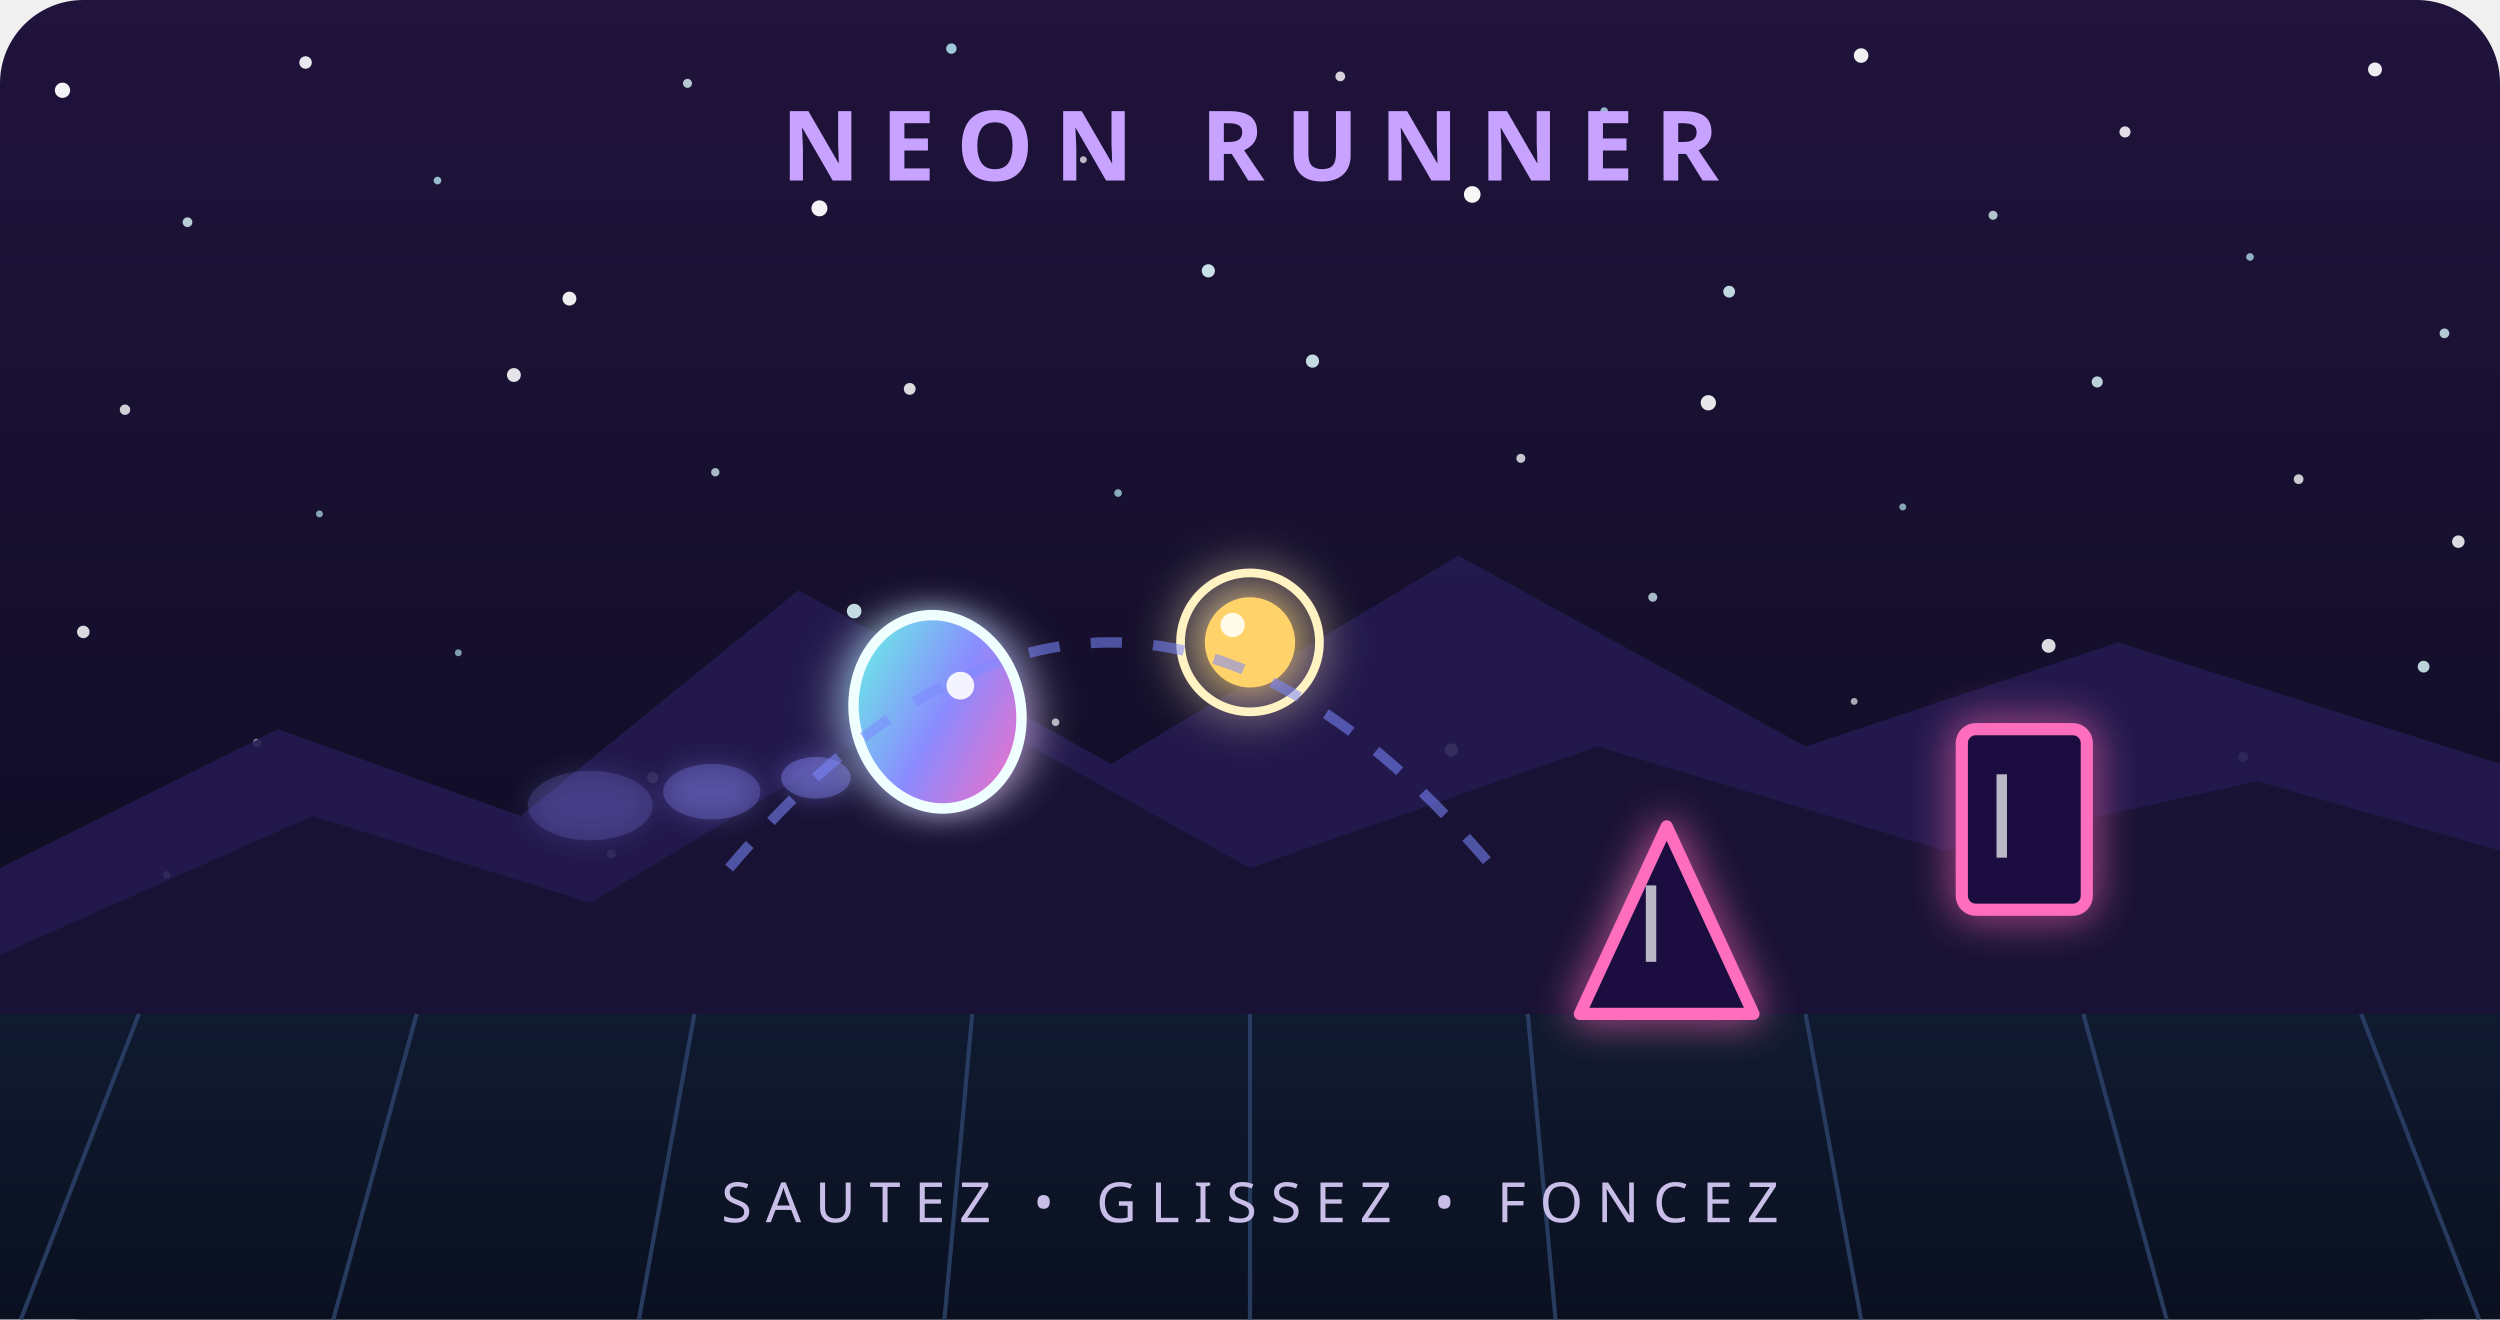
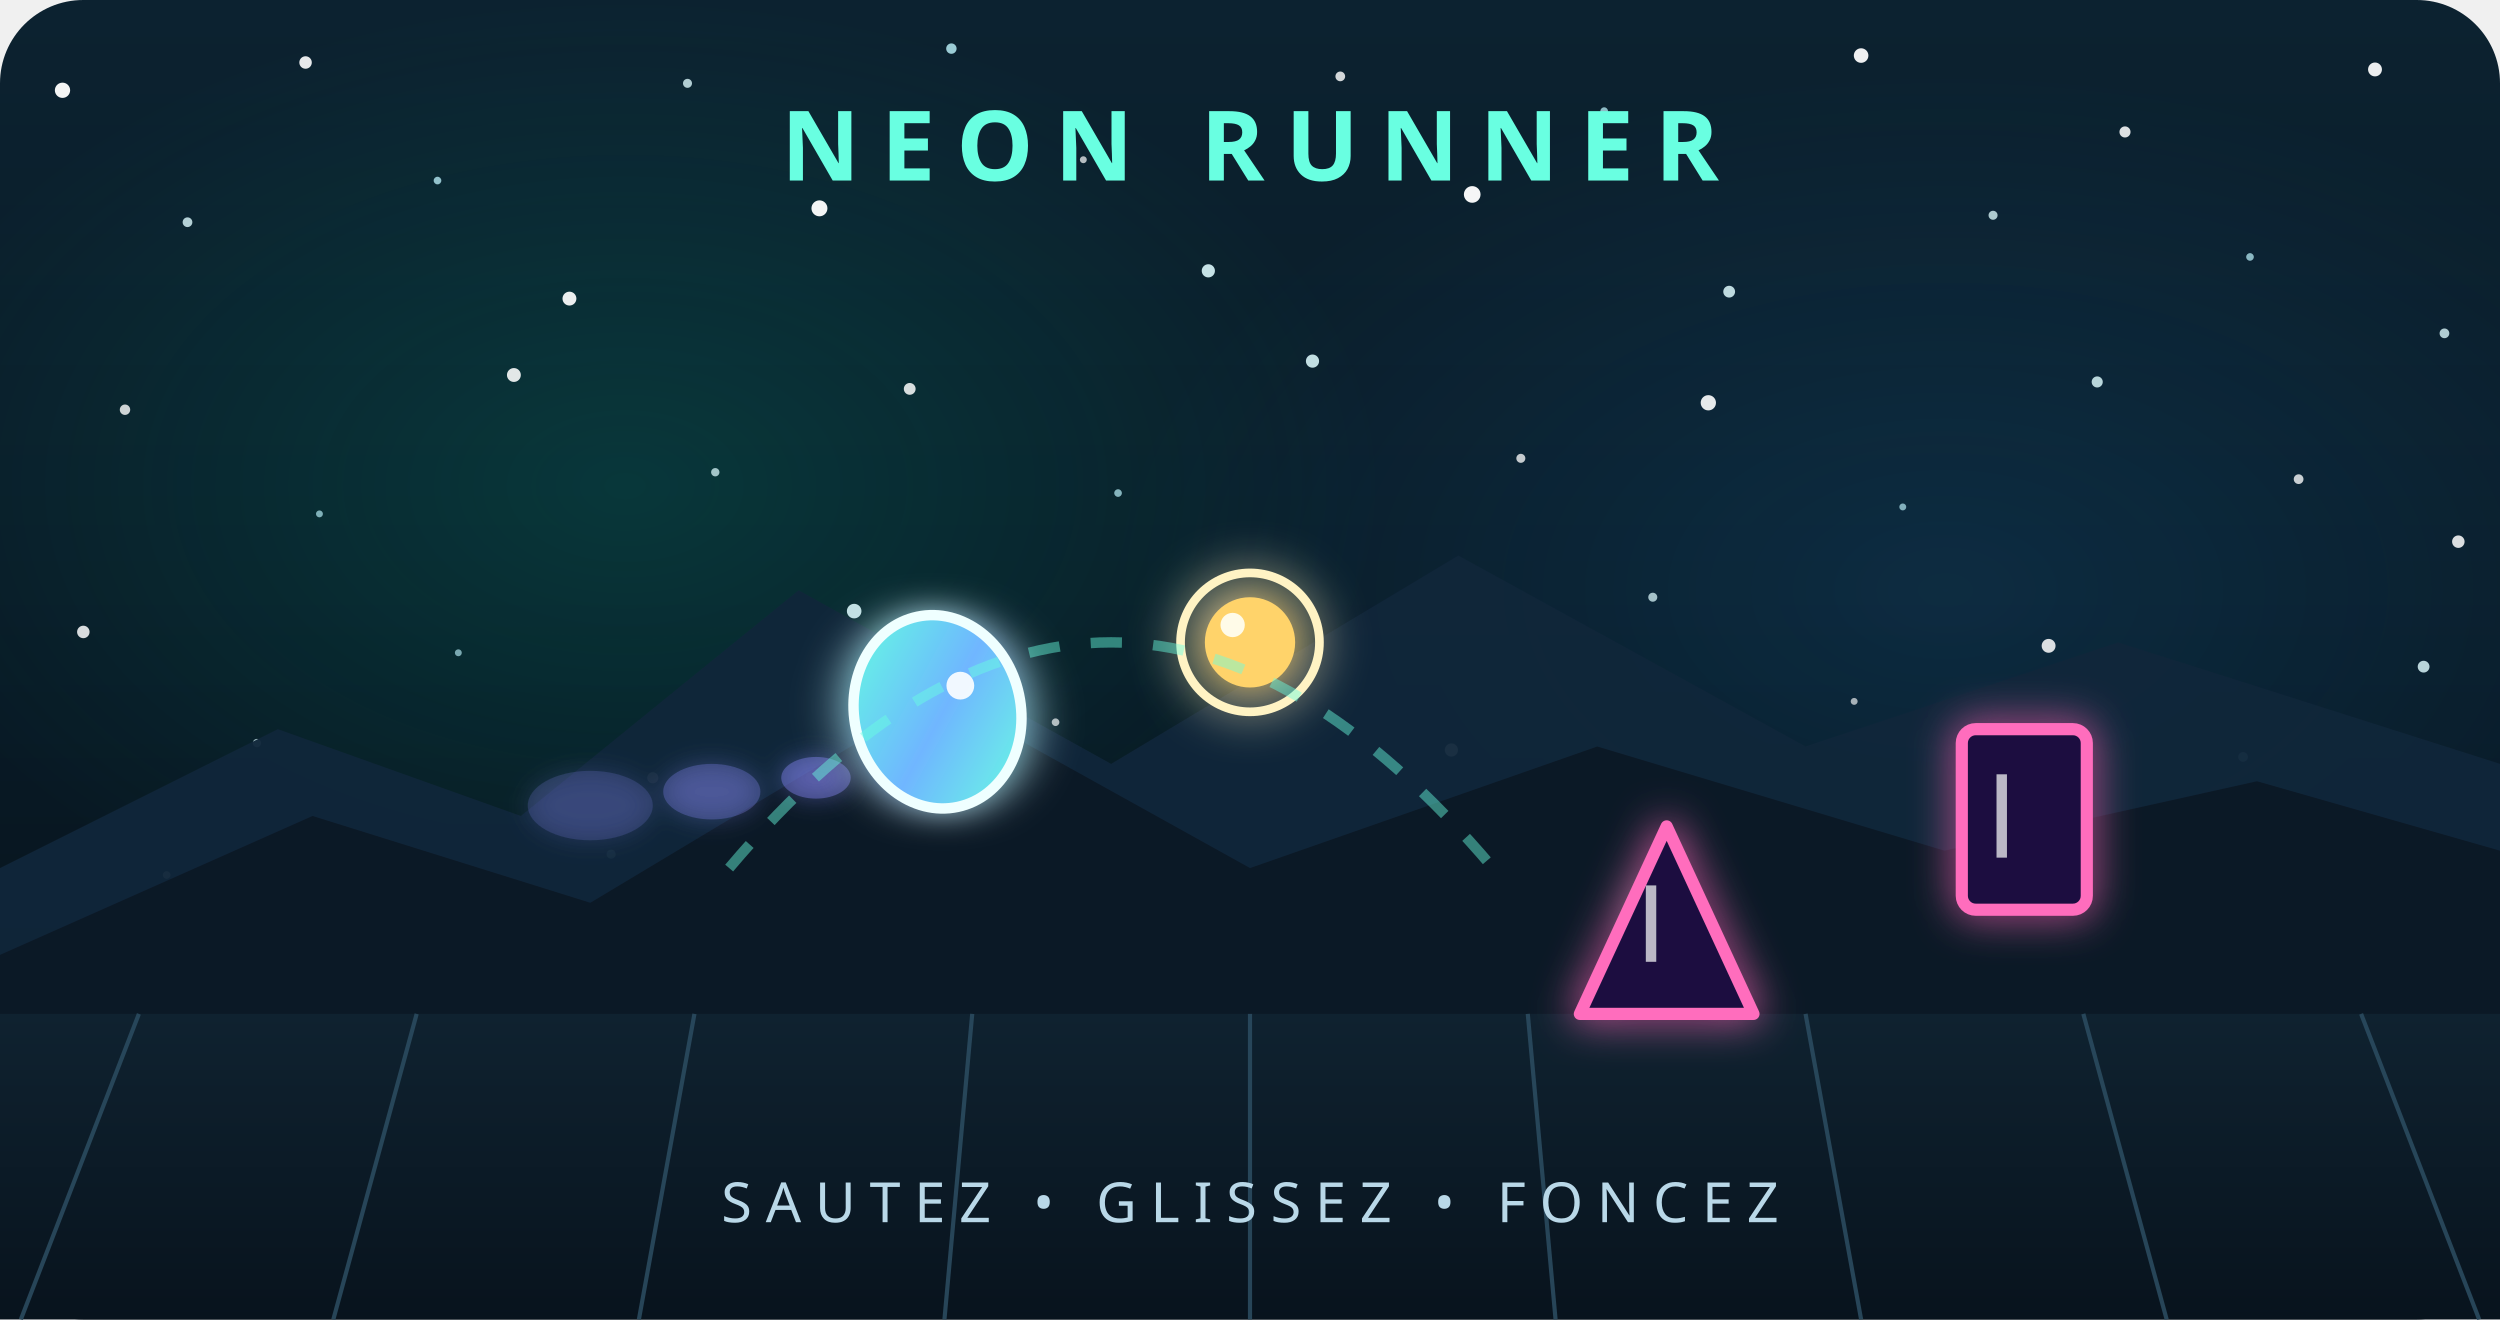
<svg xmlns="http://www.w3.org/2000/svg" viewBox="0 0 720 380" role="img" aria-labelledby="title desc">
  <defs>
    <linearGradient id="sky" x1="0" y1="0" x2="0" y2="1">
-       <stop offset="0" stop-color="#20133c" />
-       <stop offset="1" stop-color="#090b1c" />
+       <stop offset="0" stop-color="#0c2230" />
+       <stop offset="0.55" stop-color="#081925" />
+       <stop offset="1" stop-color="#061015" />
    </linearGradient>
    <linearGradient id="runner" x1="0" y1="0" x2="1" y2="1">
      <stop offset="0" stop-color="#62ffe0" />
-       <stop offset="0.52" stop-color="#8b8bff" />
-       <stop offset="1" stop-color="#ff6bbe" />
+       <stop offset="0.52" stop-color="#6fb6ff" />
+       <stop offset="1" stop-color="#69ffe1" />
    </linearGradient>
    <linearGradient id="ground" x1="0" y1="0" x2="0" y2="1">
-       <stop offset="0" stop-color="#101a30" />
-       <stop offset="1" stop-color="#0a1020" />
+       <stop offset="0" stop-color="#0f2230" />
+       <stop offset="1" stop-color="#08131d" />
    </linearGradient>
+     <radialGradient id="neb1" cx="50%" cy="50%" r="50%">
+       <stop offset="0" stop-color="#00e0a5" stop-opacity="0.14" />
+       <stop offset="1" stop-color="#00e0a5" stop-opacity="0" />
+     </radialGradient>
+     <radialGradient id="neb2" cx="50%" cy="50%" r="50%">
+       <stop offset="0" stop-color="#2aa8ff" stop-opacity="0.12" />
+       <stop offset="1" stop-color="#2aa8ff" stop-opacity="0" />
+     </radialGradient>
    <filter id="glow" x="-40%" y="-40%" width="180%" height="180%">
      <feGaussianBlur stdDeviation="6" result="b" />
      <feMerge>
        <feMergeNode in="b" />
        <feMergeNode in="SourceGraphic" />
      </feMerge>
    </filter>
    <filter id="soft" x="-30%" y="-30%" width="160%" height="160%">
      <feGaussianBlur stdDeviation="3.5" result="b" />
      <feMerge>
        <feMergeNode in="b" />
        <feMergeNode in="SourceGraphic" />
      </feMerge>
    </filter>
  </defs>
  <rect width="720" height="380" rx="24" fill="url(#sky)" />
+   <ellipse cx="180" cy="140" rx="220" ry="140" fill="url(#neb1)" />
+   <ellipse cx="560" cy="170" rx="240" ry="150" fill="url(#neb2)" />
  <g class="stars" aria-hidden="true">
    <circle cx="18" cy="26" r="2.2" fill="#ffffff" opacity="0.95" />
    <circle cx="54" cy="64" r="1.4" fill="#dffcff" opacity="0.8" />
    <circle cx="88" cy="18" r="1.8" fill="#ffffff" opacity="0.9" />
    <circle cx="126" cy="52" r="1.1" fill="#bff6ff" opacity="0.75" />
    <circle cx="164" cy="86" r="2.0" fill="#ffffff" opacity="0.92" />
    <circle cx="198" cy="24" r="1.3" fill="#dffcff" opacity="0.78" />
    <circle cx="236" cy="60" r="2.3" fill="#ffffff" opacity="0.95" />
    <circle cx="274" cy="14" r="1.5" fill="#bff6ff" opacity="0.8" />
    <circle cx="312" cy="46" r="1.0" fill="#ffffff" opacity="0.7" />
    <circle cx="348" cy="78" r="1.9" fill="#dffcff" opacity="0.88" />
    <circle cx="386" cy="22" r="1.4" fill="#ffffff" opacity="0.82" />
    <circle cx="424" cy="56" r="2.4" fill="#ffffff" opacity="0.96" />
    <circle cx="462" cy="32" r="1.1" fill="#bff6ff" opacity="0.72" />
    <circle cx="498" cy="84" r="1.7" fill="#dffcff" opacity="0.84" />
    <circle cx="536" cy="16" r="2.1" fill="#ffffff" opacity="0.93" />
    <circle cx="574" cy="62" r="1.3" fill="#dffcff" opacity="0.76" />
    <circle cx="612" cy="38" r="1.6" fill="#ffffff" opacity="0.86" />
    <circle cx="648" cy="74" r="1.1" fill="#bff6ff" opacity="0.7" />
    <circle cx="684" cy="20" r="2.0" fill="#ffffff" opacity="0.92" />
    <circle cx="704" cy="96" r="1.4" fill="#dffcff" opacity="0.78" />
    <circle cx="36" cy="118" r="1.5" fill="#ffffff" opacity="0.8" />
    <circle cx="92" cy="148" r="1.0" fill="#bff6ff" opacity="0.65" />
    <circle cx="148" cy="108" r="2.0" fill="#ffffff" opacity="0.88" />
    <circle cx="206" cy="136" r="1.2" fill="#dffcff" opacity="0.72" />
    <circle cx="262" cy="112" r="1.7" fill="#ffffff" opacity="0.84" />
    <circle cx="322" cy="142" r="1.1" fill="#bff6ff" opacity="0.68" />
    <circle cx="378" cy="104" r="1.9" fill="#dffcff" opacity="0.86" />
    <circle cx="438" cy="132" r="1.3" fill="#ffffff" opacity="0.76" />
    <circle cx="492" cy="116" r="2.2" fill="#ffffff" opacity="0.9" />
    <circle cx="548" cy="146" r="1.0" fill="#bff6ff" opacity="0.66" />
    <circle cx="604" cy="110" r="1.6" fill="#dffcff" opacity="0.82" />
    <circle cx="662" cy="138" r="1.4" fill="#ffffff" opacity="0.78" />
    <circle cx="708" cy="156" r="1.8" fill="#ffffff" opacity="0.85" />
    <circle cx="24" cy="182" r="1.8" fill="#ffffff" opacity="0.84" />
    <circle cx="74" cy="214" r="1.2" fill="#dffcff" opacity="0.7" />
    <circle cx="132" cy="188" r="1.0" fill="#bff6ff" opacity="0.62" />
    <circle cx="188" cy="224" r="1.6" fill="#ffffff" opacity="0.8" />
    <circle cx="246" cy="176" r="2.1" fill="#dffcff" opacity="0.86" />
    <circle cx="304" cy="208" r="1.1" fill="#ffffff" opacity="0.68" />
    <circle cx="360" cy="184" r="1.5" fill="#bff6ff" opacity="0.74" />
    <circle cx="418" cy="216" r="1.9" fill="#ffffff" opacity="0.88" />
    <circle cx="476" cy="172" r="1.3" fill="#dffcff" opacity="0.72" />
    <circle cx="534" cy="202" r="1.0" fill="#ffffff" opacity="0.64" />
    <circle cx="590" cy="186" r="2.0" fill="#ffffff" opacity="0.85" />
    <circle cx="646" cy="218" r="1.4" fill="#bff6ff" opacity="0.7" />
    <circle cx="698" cy="192" r="1.7" fill="#dffcff" opacity="0.82" />
    <circle cx="48" cy="252" r="1.1" fill="#ffffff" opacity="0.66" />
    <circle cx="112" cy="276" r="1.8" fill="#dffcff" opacity="0.8" />
    <circle cx="176" cy="246" r="1.3" fill="#bff6ff" opacity="0.7" />
    <circle cx="238" cy="268" r="1.0" fill="#ffffff" opacity="0.6" />
    <circle cx="298" cy="242" r="1.6" fill="#ffffff" opacity="0.78" />
    <circle cx="356" cy="274" r="2.0" fill="#dffcff" opacity="0.84" />
    <circle cx="416" cy="248" r="1.2" fill="#bff6ff" opacity="0.68" />
    <circle cx="474" cy="272" r="1.5" fill="#ffffff" opacity="0.76" />
    <circle cx="532" cy="240" r="1.1" fill="#dffcff" opacity="0.64" />
    <circle cx="588" cy="266" r="1.9" fill="#ffffff" opacity="0.82" />
    <circle cx="646" cy="250" r="1.3" fill="#bff6ff" opacity="0.7" />
    <circle cx="700" cy="278" r="1.7" fill="#ffffff" opacity="0.8" />
  </g>
-   <path d="M0 250 L80 210 L150 235 L230 170 L320 220 L420 160 L520 215 L610 185 L720 220 L720 300 L0 300 Z" fill="#241a4f" opacity="0.9" />
-   <path d="M0 275 L90 235 L170 260 L270 200 L360 250 L460 215 L560 245 L650 225 L720 245 L720 300 L0 300 Z" fill="#171233" opacity="0.95" />
-   <text x="360" y="52" text-anchor="middle" fill="#c7a2ff" font-family="system-ui,Segoe UI,sans-serif" font-weight="800" font-size="28" letter-spacing="6">NEON RUNNER</text>
+   <path d="M0 250 L80 210 L150 235 L230 170 L320 220 L420 160 L520 215 L610 185 L720 220 L720 300 L0 300 Z" fill="#10263a" opacity="0.95" />
+   <path d="M0 275 L90 235 L170 260 L270 200 L360 250 L460 215 L560 245 L650 225 L720 245 L720 300 L0 300 Z" fill="#0b1826" opacity="0.98" />
+   <text x="360" y="52" text-anchor="middle" fill="#69ffe1" font-family="system-ui,Segoe UI,sans-serif" font-weight="800" font-size="28" letter-spacing="6">NEON RUNNER</text>
  <rect x="0" y="292" width="720" height="88" fill="url(#ground)" />
-   <g stroke="#2a3f66" stroke-width="1.2" opacity="0.9">
+   <g stroke="#2a4a5e" stroke-width="1.2" opacity="0.9">
    <path d="M40 292l-34 88" />
    <path d="M120 292l-24 88" />
    <path d="M200 292l-16 88" />
    <path d="M280 292l-8 88" />
    <path d="M360 292v88" />
    <path d="M440 292l8 88" />
    <path d="M520 292l16 88" />
    <path d="M600 292l24 88" />
    <path d="M680 292l34 88" />
  </g>
-   <line x1="0" y1="292" x2="720" y2="292" stroke="#7bffe5" stroke-width="5" filter="url(#glow)" />
+   <line x1="0" y1="292" x2="720" y2="292" stroke="#69ffe1" stroke-width="5" filter="url(#glow)" />
  <g filter="url(#glow)">
    <path d="M455 292 L480 238 L505 292 Z" fill="#1b1140" stroke="#ff6dbd" stroke-width="3.5" stroke-linejoin="round" />
    <rect x="474" y="255" width="3" height="22" fill="#ffffff" opacity="0.7" />
    <rect x="565" y="210" width="36" height="52" rx="4" fill="#1b1140" stroke="#ff6dbd" stroke-width="3.5" />
    <rect x="575" y="223" width="3" height="24" fill="#ffffff" opacity="0.7" />
  </g>
  <g filter="url(#glow)">
    <circle cx="360" cy="185" r="13" fill="#ffd36b" />
    <circle cx="360" cy="185" r="20" fill="none" stroke="#fff3c4" stroke-width="2.5" />
    <circle cx="355" cy="180" r="3.5" fill="#fffbe8" />
  </g>
  <g fill="#8b8bff" filter="url(#soft)">
    <ellipse cx="170" cy="232" rx="18" ry="10" opacity="0.18" />
    <ellipse cx="205" cy="228" rx="14" ry="8" opacity="0.28" />
    <ellipse cx="235" cy="224" rx="10" ry="6" opacity="0.38" />
  </g>
  <g filter="url(#glow)" transform="translate(270 205) rotate(-12)">
    <ellipse cx="0" cy="0" rx="24" ry="28" fill="url(#runner)" stroke="#efffff" stroke-width="3" />
    <circle cx="8" cy="-6" r="4" fill="#ffffff" opacity="0.9" />
  </g>
-   <path d="M210 250 Q320 120 430 250" fill="none" stroke="#7c88ff" stroke-width="3" stroke-dasharray="9 9" opacity="0.55" />
-   <text x="360" y="352" text-anchor="middle" fill="#c9bee8" font-family="system-ui,Segoe UI,sans-serif" font-size="16" letter-spacing="4">SAUTEZ • GLISSEZ • FONCEZ</text>
+   <path d="M210 250 Q320 120 430 250" fill="none" stroke="#69ffe1" stroke-width="3" stroke-dasharray="9 9" opacity="0.45" />
+   <text x="360" y="352" text-anchor="middle" fill="#b9d8e8" font-family="system-ui,Segoe UI,sans-serif" font-size="16" letter-spacing="4">SAUTEZ • GLISSEZ • FONCEZ</text>
</svg>
